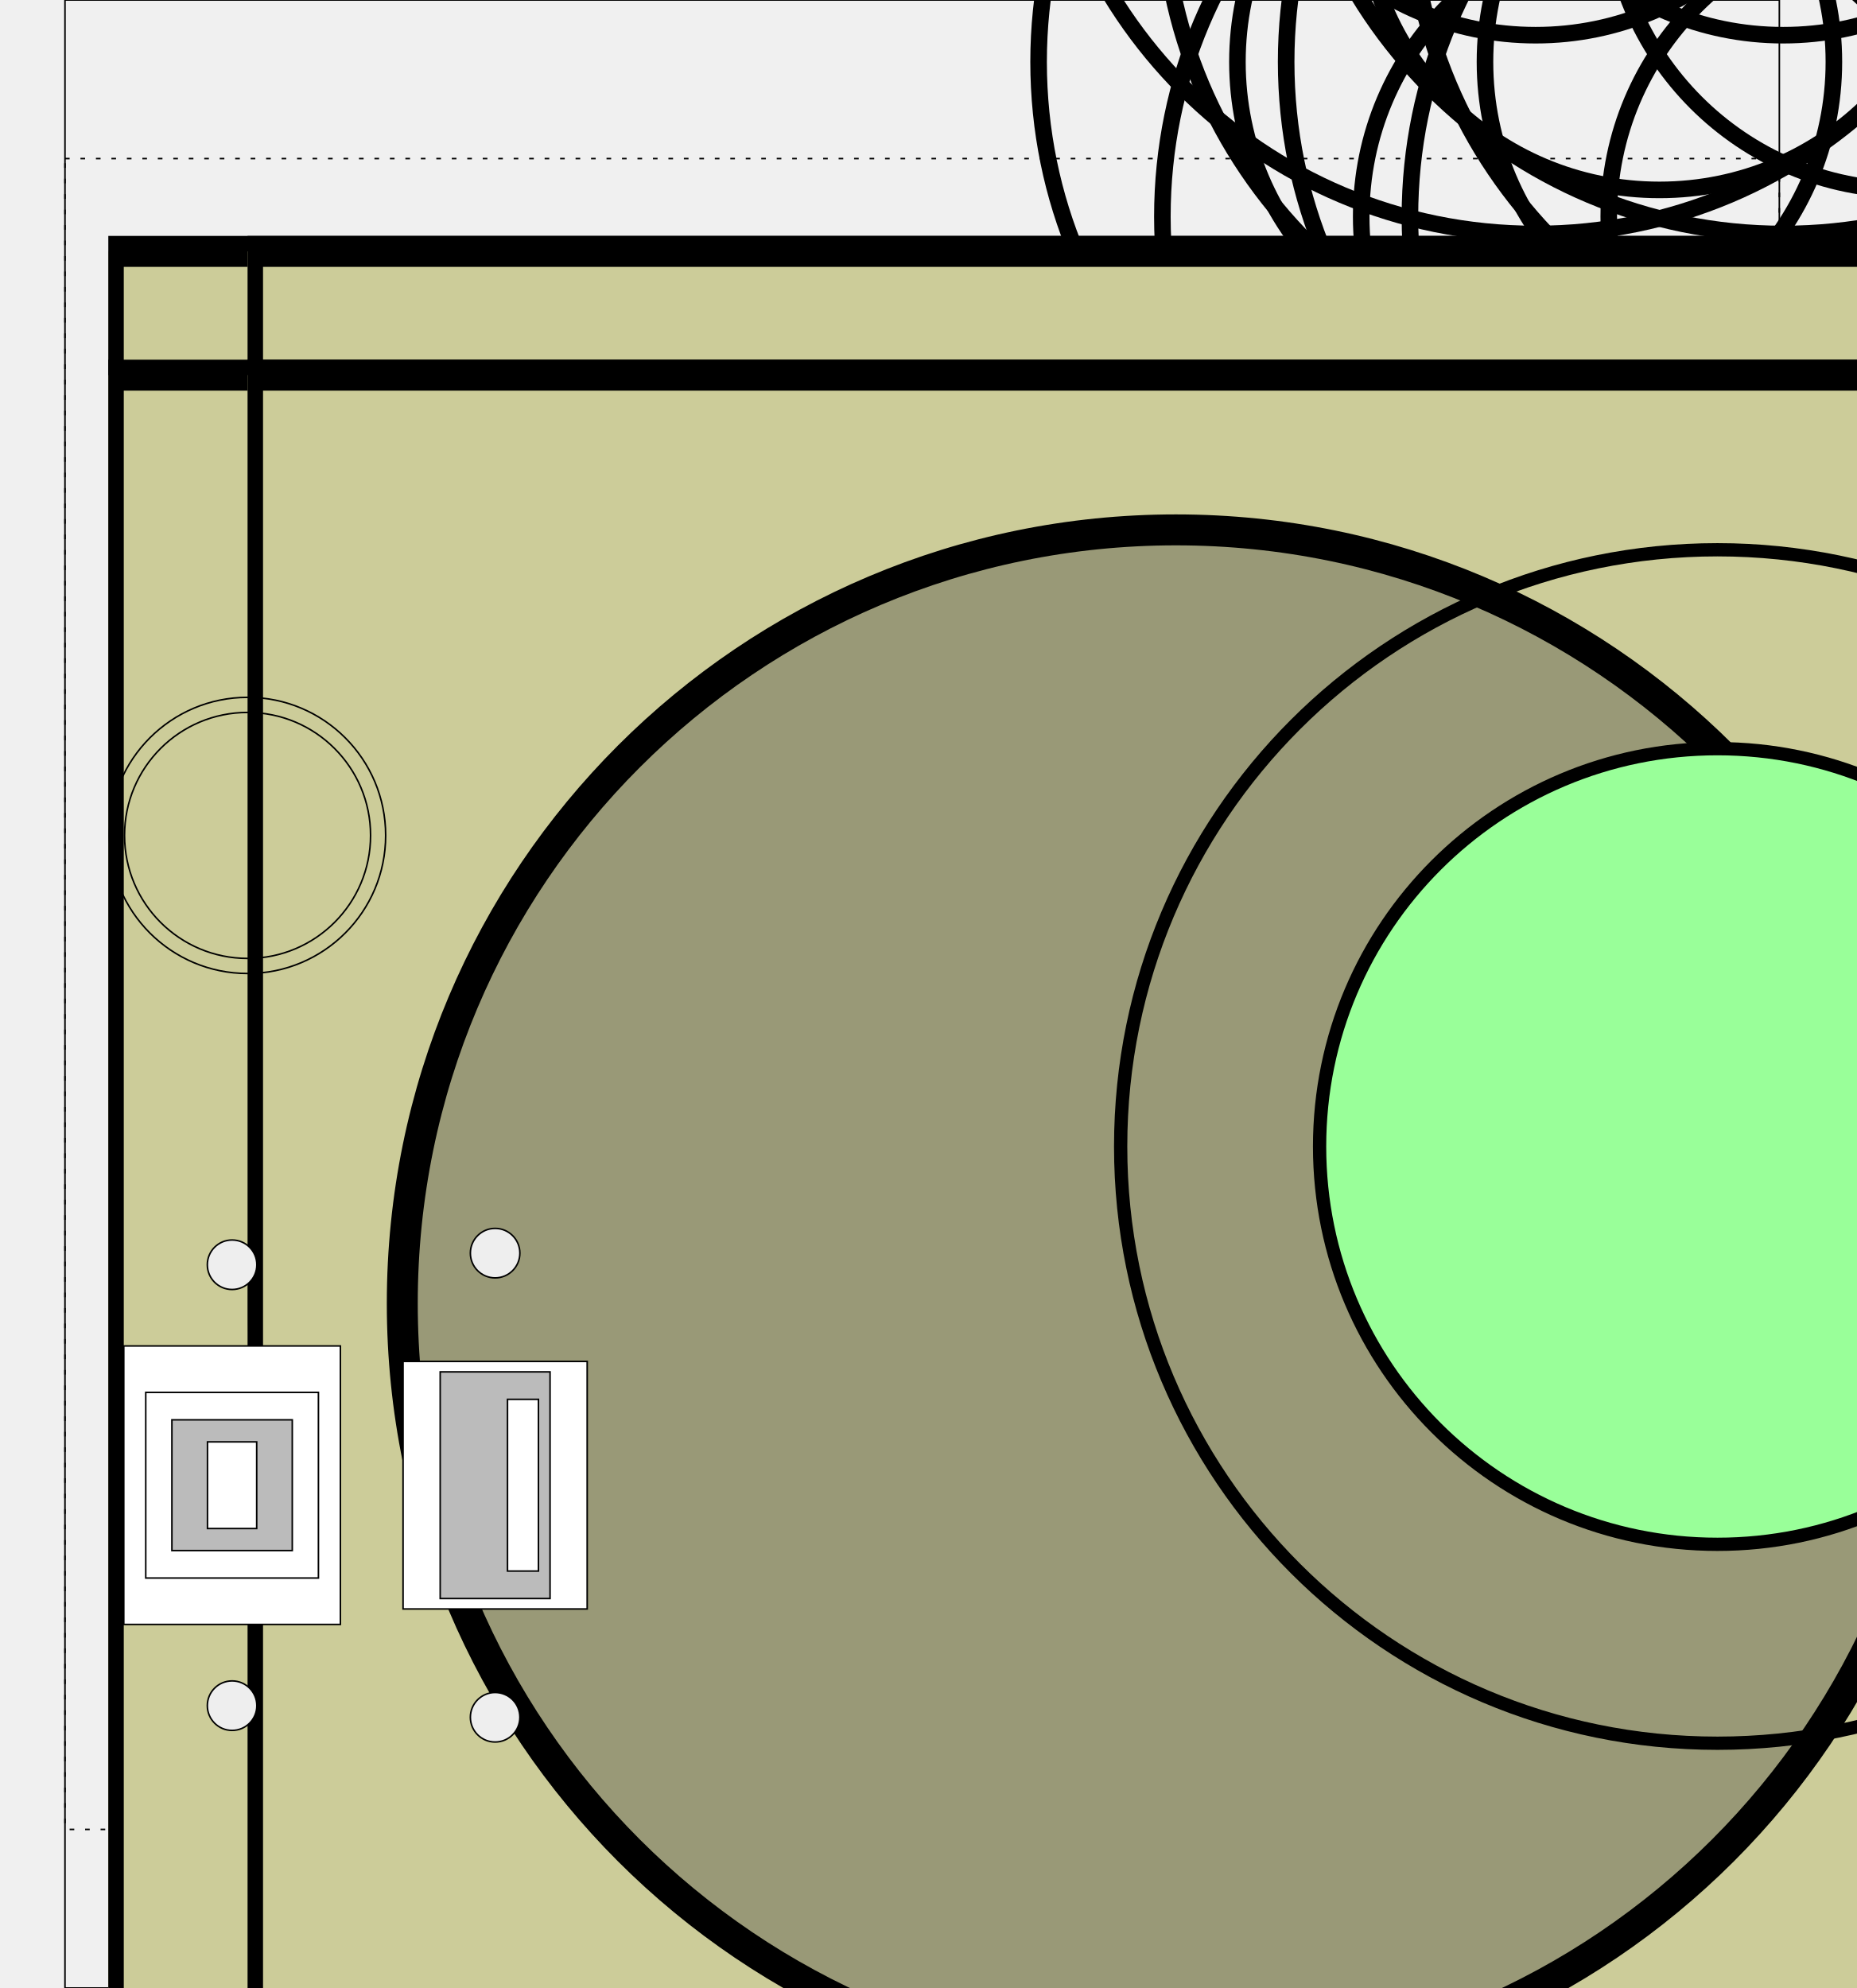
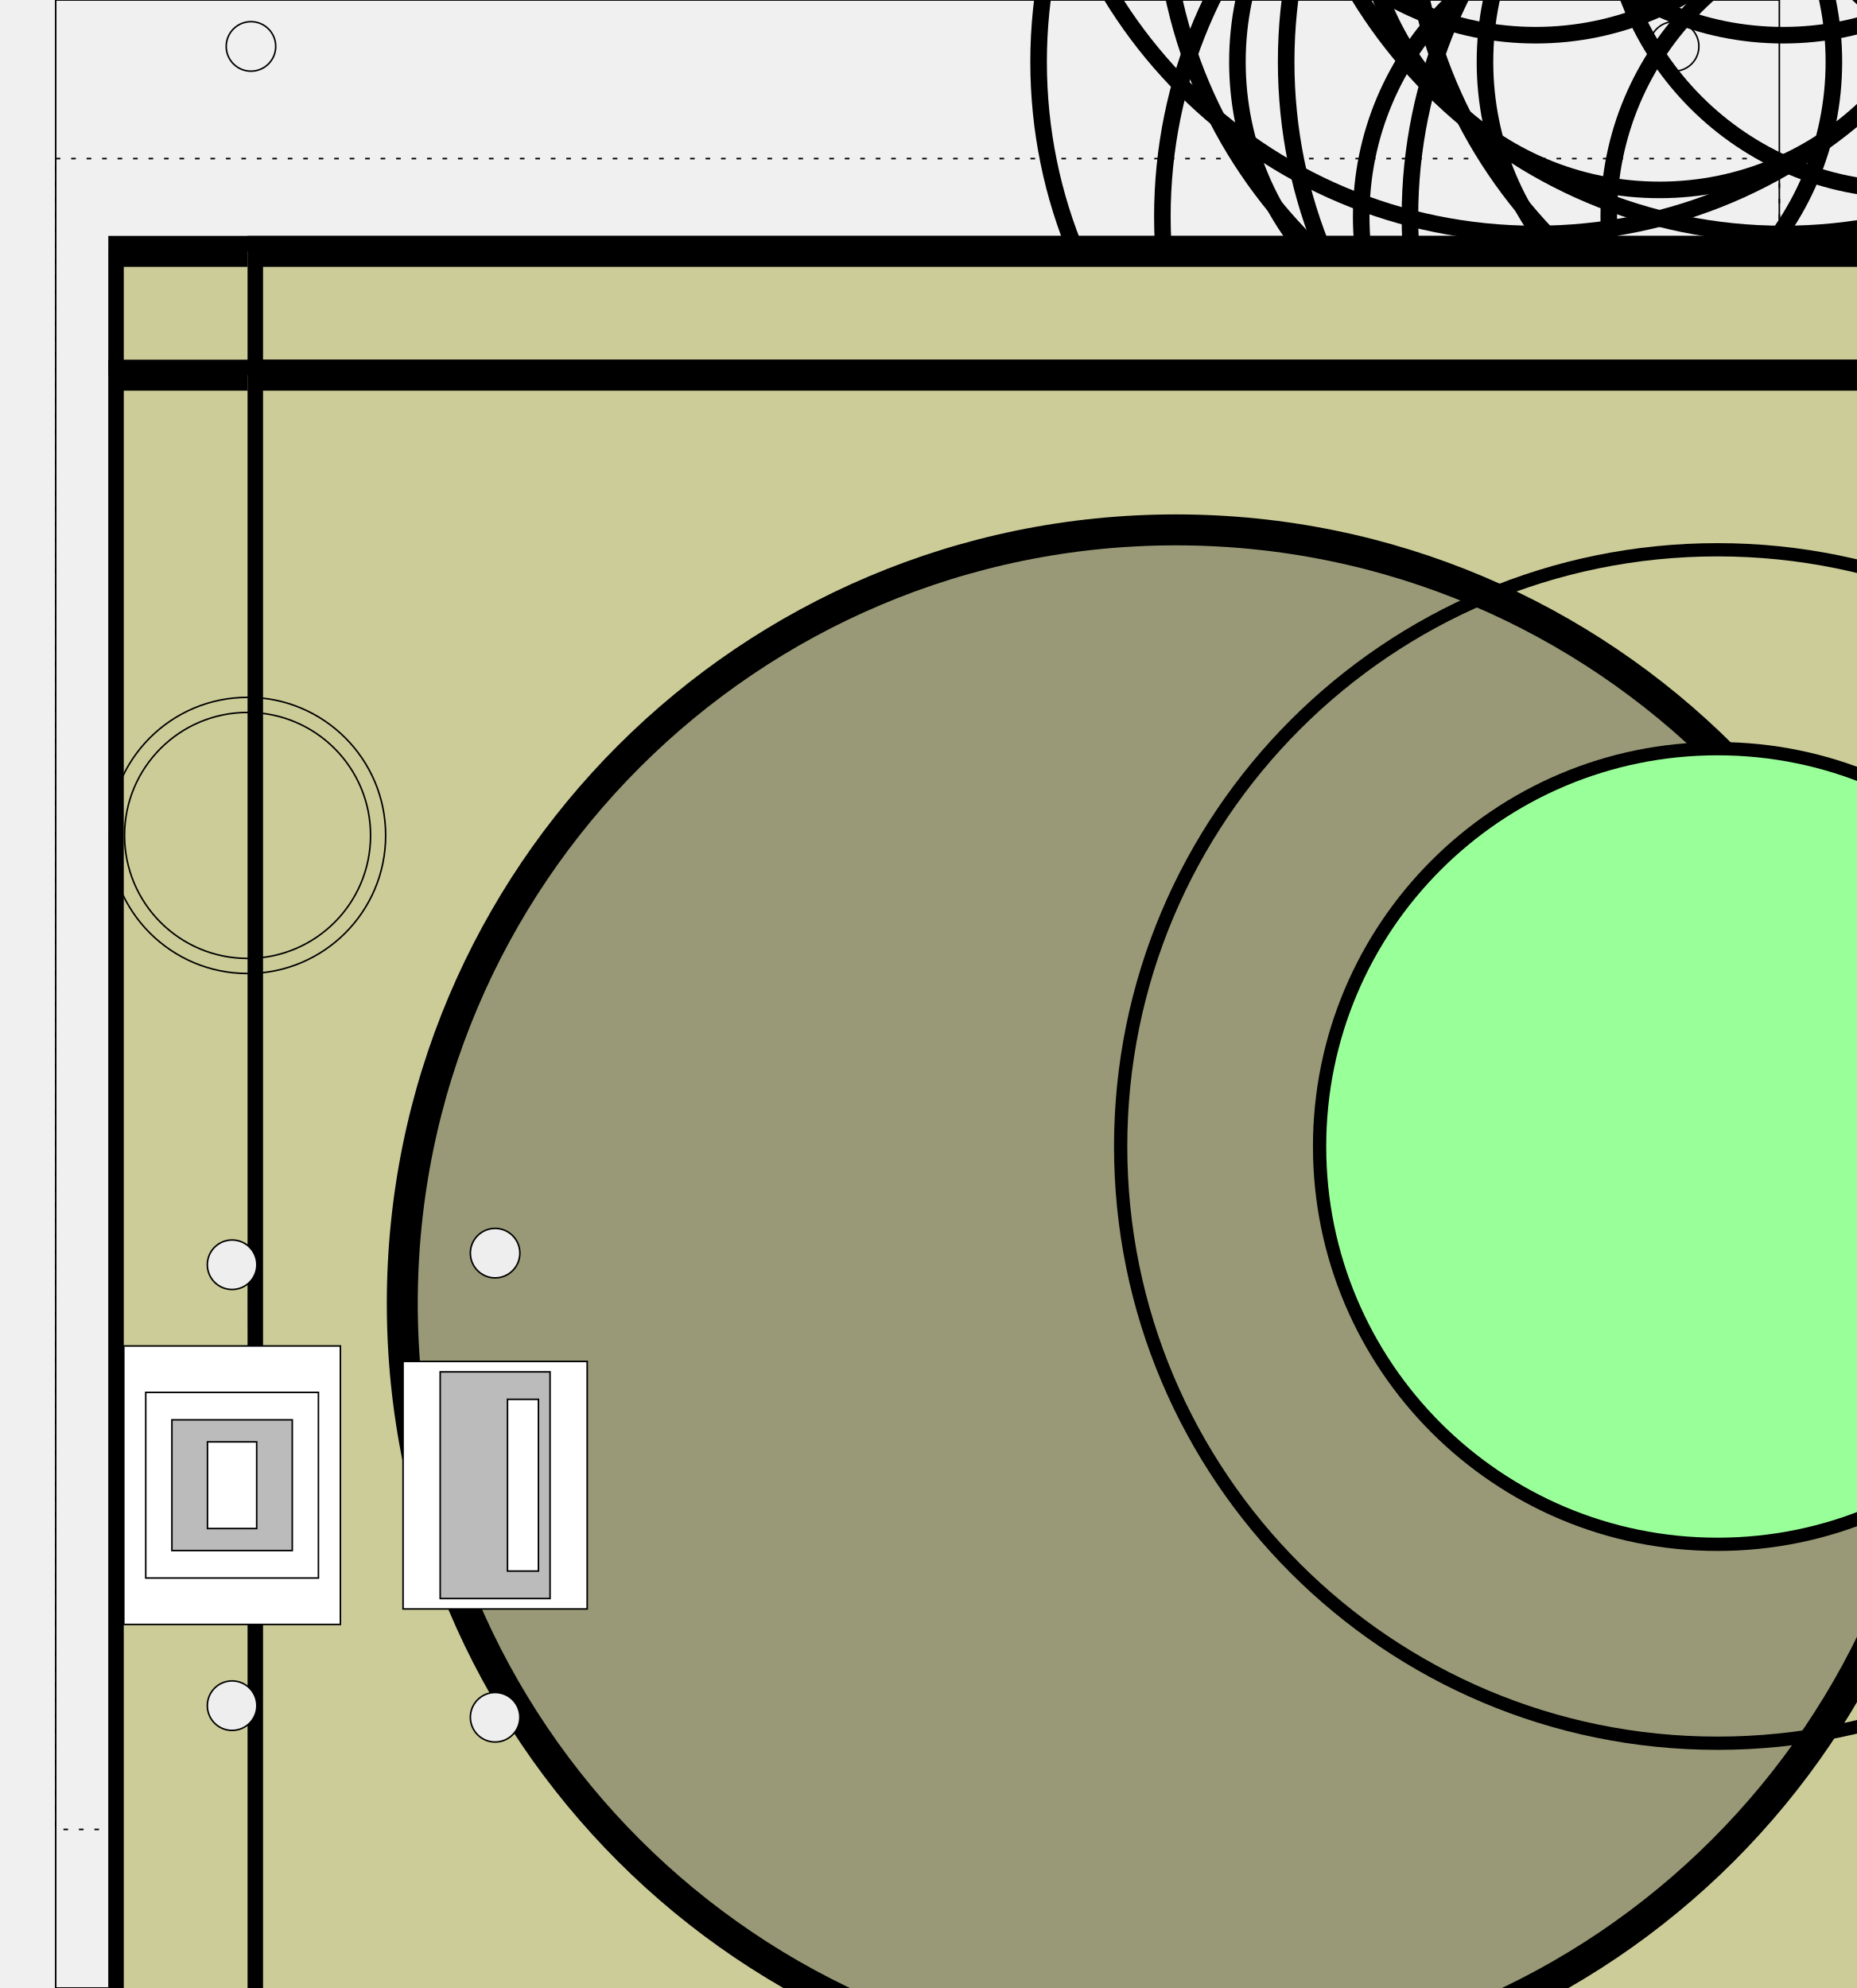
<svg xmlns="http://www.w3.org/2000/svg" viewBox="-75 0 120 128.5" overflow="visible">
  <style>
        rect, circle {
            fill: none;
            stroke: black;
            stroke-width: 0.1;
        }
        g.hide rect {
            visibility: hidden;
        }
        g.hide rect.keep {
            visibility: visible;
        }
    </style>
  <g class="xhide">
    <defs>
      <symbol id="Thoniconn-vertical" width="9" height="12" viewBox="-4.5 -6 9 12">
        <circle r="3" />
        <circle r="1.8" />
      </symbol>
      <symbol id="Thoniconn-vertical-ud" width="9" height="12" viewBox="-4.5 -6 9 12">
        <circle r="3" />
        <circle r="1.8" />
      </symbol>
      <symbol id="Thoniconn-horizontal" height="9" width="12" viewBox="-6 -4.5 12 9">
        <circle r="3" />
        <circle r="1.8" />
      </symbol>
      <symbol id="RGBled" height="7.8" width="7.8" viewBox="-3.9 -3.9 7.8 7.8">
        <circle r="2.7" style="fill:#CE6" />
      </symbol>
      <symbol id="SongHuei" height="12.5" width="10.6" viewBox="-5.3 -5.5 10.6 12.5">
        <circle r="3.2" />
        <circle r="3.0" />
      </symbol>
      <symbol id="oled091" height="21.844" width="33.02" viewBox="0 0 21.844 33.02">
        <circle cx="2.54" cy="2.54" r="1.27" />
        <circle cx="30.48" cy="2.54" r="1.27" />
        <circle cx="2.54" cy="19.304" r="1.27" />
        <circle cx="30.48" cy="19.304" r="1.27" />
        <rect x="2.54" y="5.207" width="29.972" height="11.43" style="fill:#444" />
      </symbol>
      <symbol id="SMDtact" height="6" width="6" viewBox="-3 -3 6 6">
        <rect x="-3" y="-3" width="6" height="6" style="fill:#CC9" />
        <circle r="2.5" style="fill:#997" />
      </symbol>
      <symbol id="Deltron" height="17.9" width="17.9" viewBox="-8.93 -8.93 17.9 17.9">
        <circle r="7.95" />
        <circle r="8.925" />
      </symbol>
      <symbol id="SparkfunRGBencoder" width="14" height="14.5" viewBox="-7 -7 14 14.5">
        <circle r="4.5" />
        <circle r="3" style="fill:#9F9" />
      </symbol>
    </defs>
-     <rect class="keep" x="-70.8" y="0" width="110.8" height="128.5" />
-     <rect class="keep" x="-70.8" y="10.25" width="110.8" height="108" stroke-dasharray="0.3 0.7" stroke="#666" />
+     <rect class="keep" x="-71.4" y="0" width="111.4" height="128.5" />
+     <circle r="1.6" cx="-58.78" cy="3" />
+     <circle r="1.6" cx="-58.78" cy="125.5" />
+     <circle r="1.6" cx="33.2" cy="3" />
+     <circle r="1.6" cx="33.2" cy="125.5" />
+     <rect class="keep" x="-71.4" y="10.25" width="111.4" height="108" stroke-dasharray="0.3 0.7" stroke="#666" />
    <g id="pcb-area" transform="translate(0, 10.25)">
      <g transform="translate(0, -76)">
        <use href="#RGBled" x="5" y="76" />
        <use href="#RGBled" x="25" y="76" />
        <use href="#Thoniconn-vertical-ud" x="10" y="95.2" />
        <use href="#Thoniconn-vertical" x="0" y="87.2" />
        <use href="#Thoniconn-vertical-ud" x="31" y="95.2" />
        <use href="#Thoniconn-vertical" x="21" y="87.2" />
        <use href="#Thoniconn-vertical-ud" x="0" y="105.2" />
        <use href="#Thoniconn-vertical-ud" x="21" y="105.2" />
      </g>
      <g transform="translate(0, -41)">
        <use href="#Thoniconn-vertical-ud" x="0" y="96" />
        <use href="#Thoniconn-vertical" x="10" y="88" />
        <use href="#Thoniconn-vertical-ud" x="21" y="96" />
        <use href="#Thoniconn-vertical" x="31" y="88" />
      </g>
      <use href="#SongHuei" x="-28" y="96.5" />
      <use href="#SongHuei" x="-15" y="88.5" />
      <use href="#SongHuei" x="-28" y="80.5" />
      <use href="#SongHuei" x="-15" y="72.5" />
      <use href="#Thoniconn-vertical-ud" x="0" y="96" />
      <use href="#Thoniconn-vertical" x="10" y="88" />
      <use href="#Thoniconn-vertical-ud" x="21" y="96" />
      <use href="#Thoniconn-vertical" x="31" y="88" />
      <use href="#Thoniconn-vertical" x="0" y="80" />
      <use href="#Thoniconn-vertical" x="10" y="72" />
      <use href="#Thoniconn-vertical" x="21" y="80" />
      <use href="#Thoniconn-vertical" x="31" y="72" />
    </g>
    <g transform="rotate(-90 20 90) translate(36 -42)">
      <use href="#Thoniconn-vertical-ud" x="0" y="96" />
      <use href="#Thoniconn-vertical" x="10" y="88" />
      <use href="#Thoniconn-vertical-ud" x="21" y="96" />
      <use href="#Thoniconn-vertical" x="31" y="88" />
      <use href="#Thoniconn-vertical" x="0" y="80" />
      <use href="#Thoniconn-vertical" x="10" y="72" />
      <use href="#Thoniconn-vertical" x="21" y="80" />
      <use href="#Thoniconn-vertical" x="31" y="72" />
    </g>
    <use href="#oled091" x="-60" y="12" />
    <use href="#SMDtact" x="-68" y="12" />
    <use href="#SMDtact" x="-59" y="12" />
    <use href="#SMDtact" x="-68" y="20" />
    <use href="#SMDtact" x="-59" y="20" />
    <use href="#SparkfunRGBencoder" x="-24" y="12" />
    <g transform="translate(-59 54)">
      <circle r="7.95" />
      <circle r="8.925" />
    </g>
    <g transform="translate(-60 96)">
      <circle cy="-14.25" r="1.6" style="fill: #EEE" />
      <circle cy="14.25" r="1.6" style="fill: #EEE" />
      <rect y="-9" x="-7" height="18" width="14" style="fill:white" />
      <rect y="-6" x="-5.58" height="12" width="11.16" style="" />
      <rect y="-4.225" x="-3.89" height="8.45" width="7.78" style="fill:#BBB" />
      <rect y="-2.8" x="-1.59" height="5.6" width="3.18" style="fill:white" />
    </g>
    <g transform="translate(-43 96)">
      <circle cy="-15" r="1.6" style="fill: #EEE" />
      <circle cy="15" r="1.6" style="fill: #EEE" />
      <rect y="-8" x="-5.95" height="16" width="11.9" style="fill:white" />
      <rect y="-7.325" x="-3.55" height="14.65" width="7.1" style="fill:#BBB" />
      <rect y="-5.55" x="0.8" height="11.10" width="2" style="fill:white" />
    </g>
  </g>
</svg>
